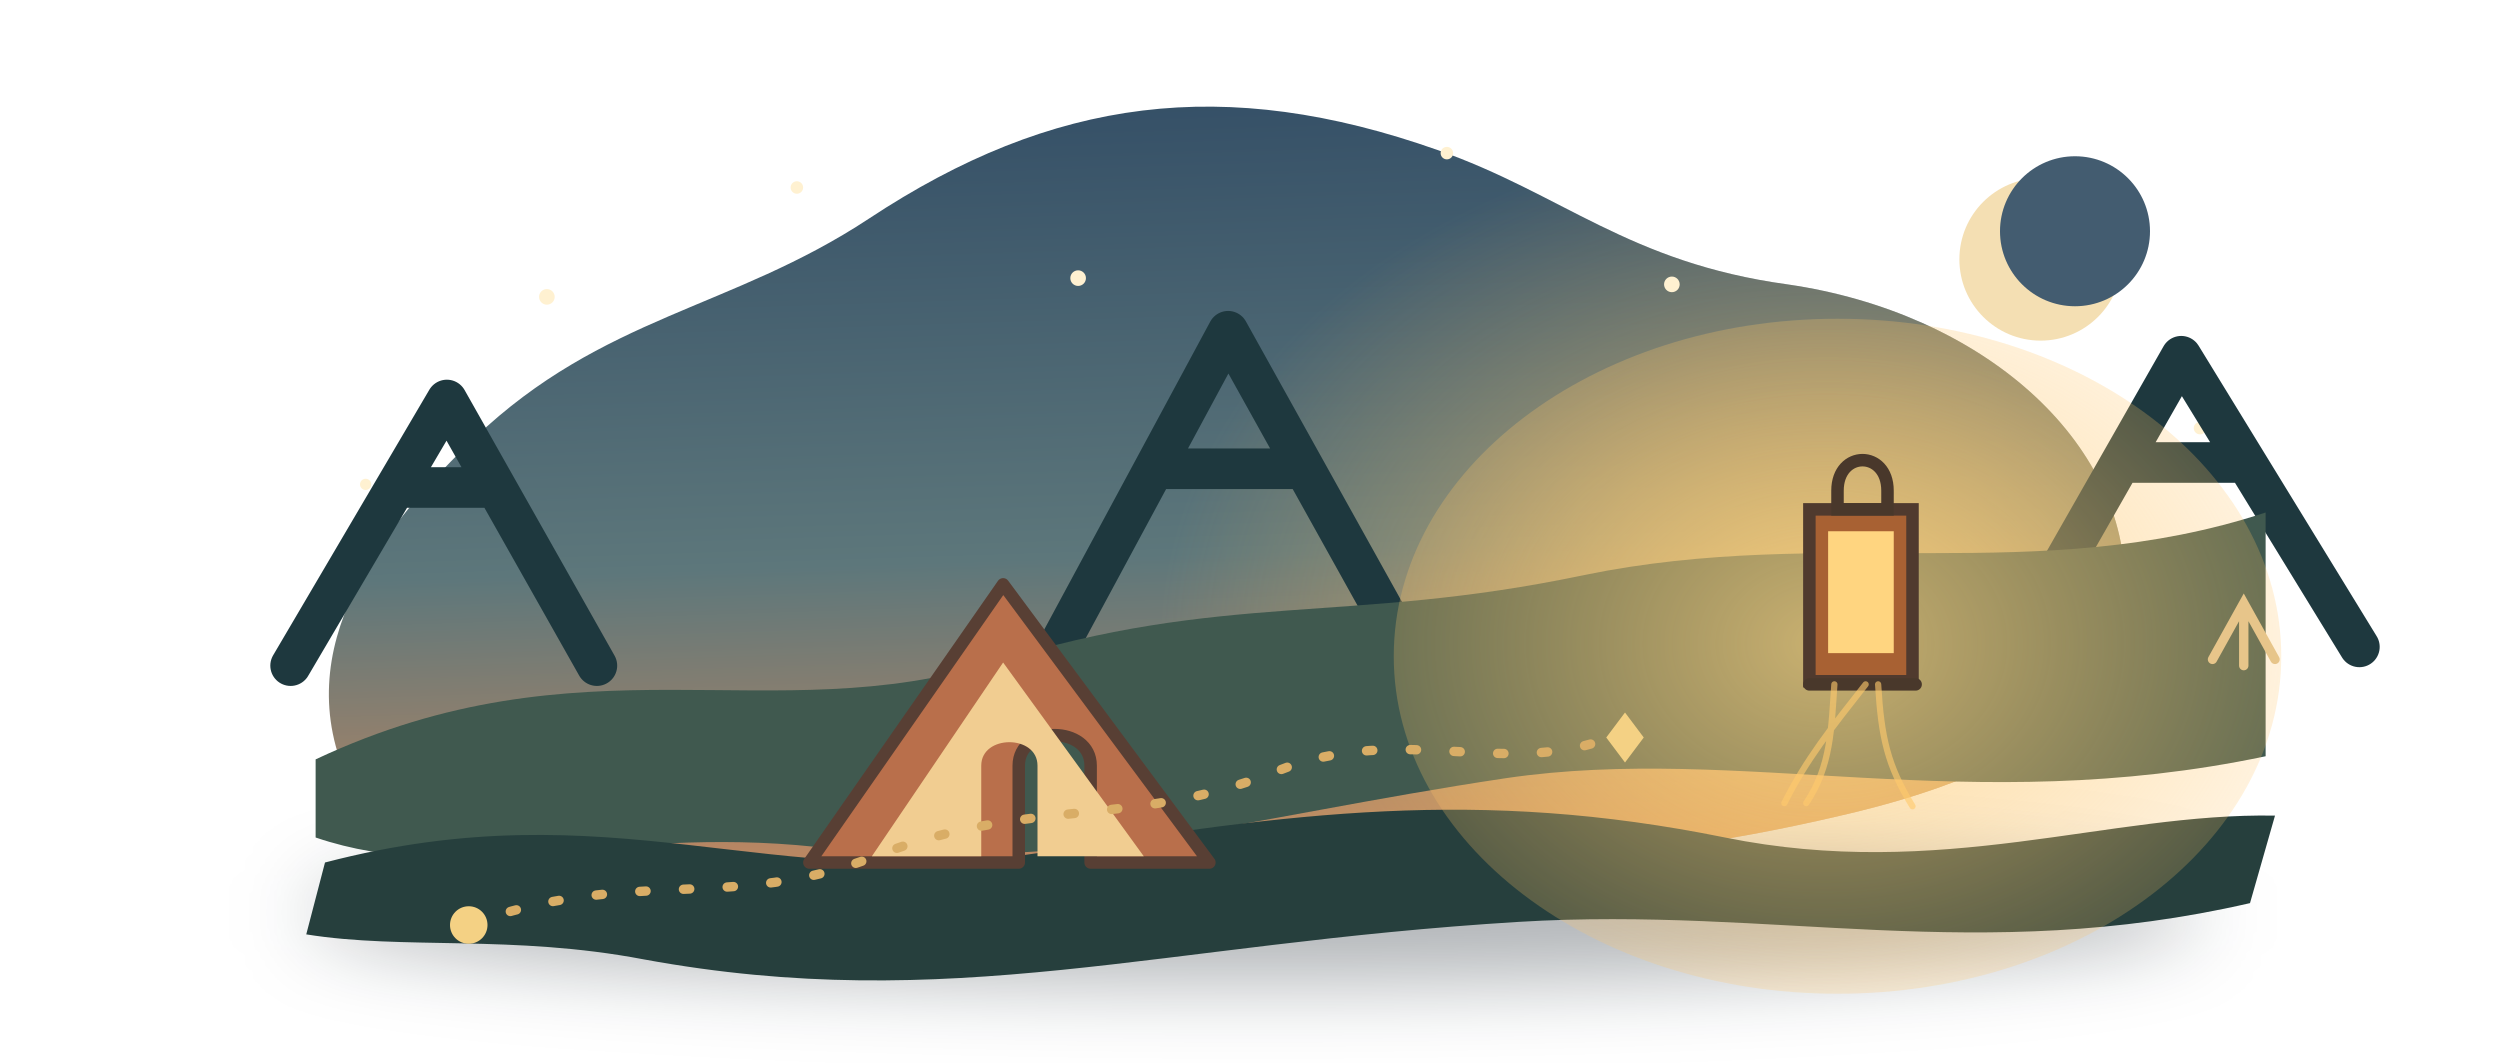
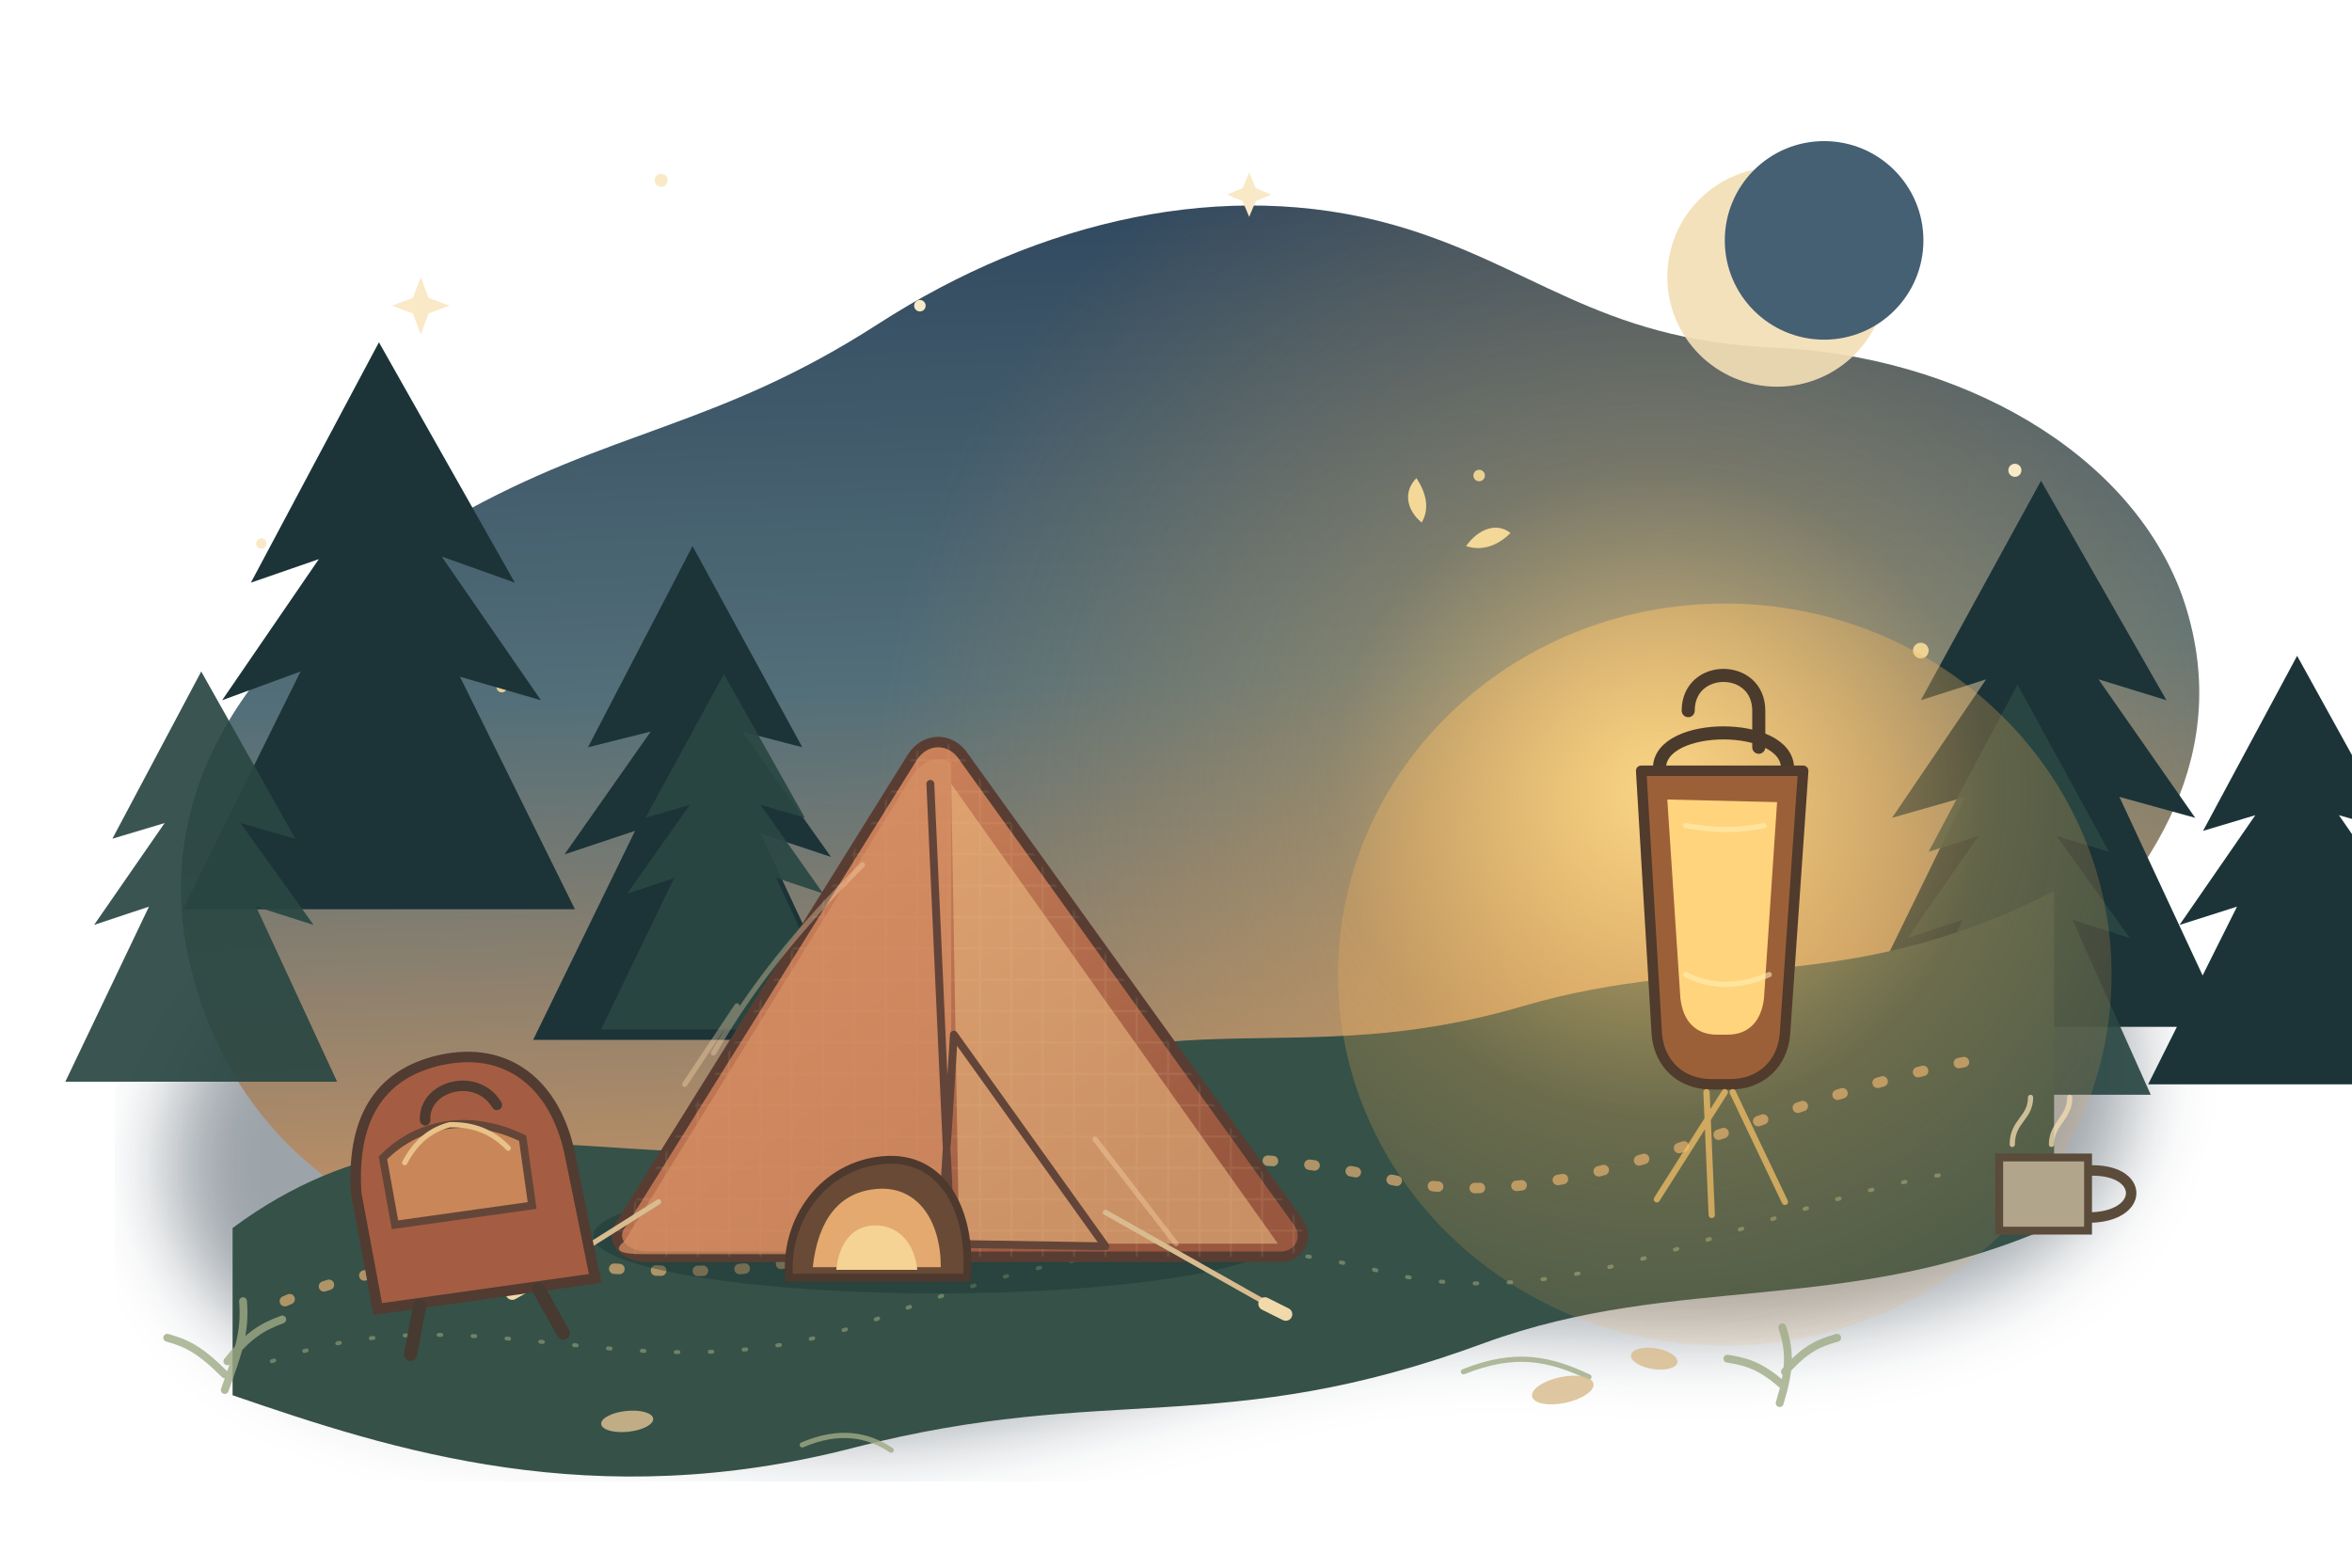
- <svg xmlns="http://www.w3.org/2000/svg" viewBox="0 0 800 340" fill="none">
+ <svg xmlns="http://www.w3.org/2000/svg" viewBox="0 0 900 600" fill="none" role="presentation">
  <defs>
-     <linearGradient id="twilight" x1="398" y1="17" x2="407" y2="292" gradientUnits="userSpaceOnUse">
-       <stop stop-color="#314c65" />
-       <stop offset=".58" stop-color="#5d777b" />
-       <stop offset="1" stop-color="#d18b5c" />
+     <linearGradient id="sky" x1="438" y1="3" x2="455" y2="498" gradientUnits="userSpaceOnUse">
+       <stop stop-color="#243a55" />
+       <stop offset=".52" stop-color="#536f79" />
+       <stop offset="1" stop-color="#d79760" />
    </linearGradient>
-     <radialGradient id="glow" cx="0" cy="0" r="1" gradientTransform="matrix(0 165 -213 0 584 206)" gradientUnits="userSpaceOnUse">
-       <stop stop-color="#ffd37e" stop-opacity=".72" />
-       <stop offset="1" stop-color="#ffbc5a" stop-opacity="0" />
+     <radialGradient id="lantern-glow" cx="0" cy="0" r="1" gradientTransform="matrix(0 296 -300 0 635 303)" gradientUnits="userSpaceOnUse">
+       <stop stop-color="#ffd886" stop-opacity=".8" />
+       <stop offset=".42" stop-color="#f6b45b" stop-opacity=".28" />
+       <stop offset="1" stop-color="#efa04c" stop-opacity="0" />
    </radialGradient>
-     <filter id="haze" x="0" y="0" width="800" height="340" color-interpolation-filters="sRGB" filterUnits="userSpaceOnUse">
-       <feGaussianBlur stdDeviation="13" />
+     <linearGradient id="tent" x1="257" y1="302" x2="400" y2="494" gradientUnits="userSpaceOnUse">
+       <stop stop-color="#d88b60" />
+       <stop offset="1" stop-color="#99573f" />
+     </linearGradient>
+     <filter id="ground-haze" x="44" y="328" width="817" height="239" color-interpolation-filters="sRGB" filterUnits="userSpaceOnUse">
+       <feGaussianBlur stdDeviation="15" />
    </filter>
+     <pattern id="canvas-weave" width="12" height="12" patternUnits="userSpaceOnUse">
+       <path d="M0 3h12M3 0v12" stroke="#f4c99d" stroke-opacity=".11" stroke-width=".8" />
+     </pattern>
  </defs>
-   <ellipse cx="401" cy="292" rx="304" ry="22" fill="#07141d" fill-opacity=".32" filter="url(#haze)" />
-   <path d="M112 251c-21-44 11-83 40-111 41-39 82-41 126-70 59-39 114-46 182-22 40 14 61 36 112 43 62 9 109 50 108 98-1 40-39 60-91 72-81 19-116 11-194 32-71 19-130 11-197 6-44-3-72-20-86-48Z" fill="url(#twilight)" />
-   <path d="M112 251c-21-44 11-83 40-111 41-39 82-41 126-70 59-39 114-46 182-22 40 14 61 36 112 43 62 9 109 50 108 98-1 40-39 60-91 72-81 19-116 11-194 32-71 19-130 11-197 6-44-3-72-20-86-48Z" fill="url(#glow)" />
-   <circle cx="653" cy="83" r="26" fill="#f4dfb3" />
-   <circle cx="664" cy="74" r="24" fill="#435c70" />
-   <g fill="#fff1d1">
-     <circle cx="175" cy="95" r="2.5" />
-     <circle cx="255" cy="60" r="2" />
-     <circle cx="345" cy="89" r="2.5" />
-     <circle cx="463" cy="49" r="2" />
-     <circle cx="535" cy="91" r="2.5" />
-     <circle cx="704" cy="137" r="2" />
-     <circle cx="117" cy="155" r="1.8" />
+   <path d="M76 404c31-51 94-80 165-72 56 6 92-24 143-32 63-10 104 20 163 14 61-7 117-42 186-12 57 25 85 68 82 115-3 50-46 79-104 88-77 13-134-7-204 8-77 16-137 45-220 35-62-7-122 0-174-29-44-24-62-69-37-115Z" fill="#091b29" fill-opacity=".4" filter="url(#ground-haze)" />
+   <path d="M71 361c-12-72 39-127 103-163 60-34 100-34 162-74 62-40 133-56 197-38 53 15 78 44 145 47 72 3 137 40 157 95 21 60-12 108-50 143-41 39-91 59-162 65-81 7-139 39-220 39-76 0-128 22-208 6-68-14-112-56-124-120Z" fill="url(#sky)" />
+   <path d="M71 361c-12-72 39-127 103-163 60-34 100-34 162-74 62-40 133-56 197-38 53 15 78 44 145 47 72 3 137 40 157 95 21 60-12 108-50 143-41 39-91 59-162 65-81 7-139 39-220 39-76 0-128 22-208 6-68-14-112-56-124-120Z" fill="url(#lantern-glow)" />
+   <circle cx="680" cy="106" r="42" fill="#f2dfb5" fill-opacity=".92" />
+   <circle cx="698" cy="92" r="38" fill="#455f73" />
+   <g fill="#fae9c7">
+     <path d="m161 106 3 8 8 3-8 3-3 8-3-8-8-3 8-3 3-8Z" />
+     <circle cx="253" cy="69" r="2.5" />
+     <circle cx="352" cy="117" r="2.2" />
+     <path d="m478 66 2.5 6 6 2.5-6 2.5-2.5 6-2.5-6-6-2.5 6-2.5 2.5-6Z" />
+     <circle cx="771" cy="180" r="2.5" />
+     <circle cx="100" cy="208" r="2" />
  </g>
-   <path d="m93 213 50-85 48 85m-33-57h-30m203 65 62-115 64 115m-43-71h-42m273 57 53-93 57 93m-39-59h-37" stroke="#1e383e" stroke-width="13" stroke-linecap="round" stroke-linejoin="round" />
-   <path d="M101 243c85-40 146-9 217-31 74-23 113-12 189-28 78-16 145 4 218-20v78c-95 20-168-4-243 7-87 13-139 31-221 22-66-7-113 13-160-3v-25Z" fill="#40594f" />
-   <path d="M104 276c92-24 142 10 228-3 82-13 141-21 220-5 69 14 123-8 176-7l-8 28c-87 20-152 1-234 6-115 7-182 30-280 12-42-8-77-3-108-8l6-23Z" fill="#263f3d" />
-   <ellipse cx="588" cy="210" rx="142" ry="108" fill="url(#glow)" />
-   <path d="m259 276 62-89 66 89h-38v-31c0-13-23-13-23 0v31h-67Z" fill="#b96f4b" stroke="#583f34" stroke-width="4" stroke-linejoin="round" />
-   <path d="m279 274 42-62 45 62h-34v-29c0-10-18-10-18 0v29h-35Z" fill="#f1cd91" />
-   <path d="M579 163h33v55h-33z" fill="#a86133" stroke="#503a2e" stroke-width="4" />
-   <path d="M585 170h21v39h-21z" fill="#ffd580" />
-   <path d="M588 157c0-13 16-13 16 0v6h-16v-6Zm-9 62h34" stroke="#49382b" stroke-width="4" stroke-linecap="round" />
-   <path d="M597 219c-11 14-19 24-26 38m30-38c1 17 3 26 11 39m-25-39c-1 14-1 26-9 38" stroke="#ffc96c" stroke-opacity=".62" stroke-width="2" stroke-linecap="round" />
-   <path d="M150 296c51-19 85-4 130-22 49-19 83-9 128-27 42-17 76 4 112-13" stroke="#d9ad66" stroke-width="3" stroke-linecap="round" stroke-dasharray="2 12" />
-   <circle cx="150" cy="296" r="6" fill="#f4d184" />
-   <path d="m520 228 6 8-6 8-6-8 6-8Z" fill="#f4d184" />
-   <path d="m708 211 10-18 10 18m-10-17v19" stroke="#e7c58a" stroke-width="3" stroke-linecap="round" />
+   <g fill="#ffe29a" opacity=".85">
+     <circle cx="735" cy="249" r="3" />
+     <circle cx="779" cy="292" r="2.2" />
+     <circle cx="566" cy="182" r="2.2" />
+     <circle cx="192" cy="263" r="2" />
+   </g>
+   <g fill="#1c3438">
+     <path d="m70 348 45-91-30 11 37-54-26 9 49-92 52 92-28-10 38 55-31-9 44 89H70Zm134 50 39-80-27 9 33-47-24 6 40-77 42 77-23-6 34 48-27-9 37 79h-124Zm505-5 43-88-28 8 36-53-25 8 46-84 48 84-26-8 37 53-29-8 41 88H709Zm113 22 34-68-22 7 29-42-20 6 36-67 37 67-21-6 29 42-23-7 34 68h-113Z" />
+   </g>
+   <g fill="#294742" opacity=".92">
+     <path d="m25 414 32-67-21 7 27-39-20 6 34-64 36 64-21-6 28 39-22-7 31 67H25Zm205-20 28-58-18 6 24-34-17 5 30-55 31 55-17-5 24 34-18-6 27 58h-94Zm489 25 32-67-21 7 27-39-19 6 34-64 35 64-20-6 28 39-22-7 30 67h-104Z" />
+   </g>
+   <path d="M89 470c93-69 176 1 274-48 86-42 132-11 220-37 72-21 123-3 203-44v128c-79 35-144 18-218 45-100 37-144 15-241 40-100 26-177 1-238-20V470Z" fill="#365147" />
+   <path d="M109 498c78-34 150 7 224-24 69-28 128-39 197-23 75 17 138-29 224-45" stroke="#d4aa71" stroke-width="4" stroke-linecap="round" stroke-dasharray="2 14" opacity=".76" />
+   <path d="M104 521c81-29 142 17 231-16 72-27 124-36 195-18 75 18 143-27 217-38" stroke="#9eaa84" stroke-width="1.5" stroke-linecap="round" stroke-dasharray="1 12" opacity=".55" />
+   <ellipse cx="359" cy="473" rx="132" ry="22" fill="#162e31" fill-opacity=".38" />
+   <path d="m238 468 111-178c5-8 15-8 20 0l128 178c4 6 0 13-7 13H248c-10 0-15-7-10-13Z" fill="url(#tent)" stroke="#593d32" stroke-width="4" stroke-linejoin="round" />
+   <path d="m238 468 111-178c5-8 15-8 20 0l128 178c4 6 0 13-7 13H248c-10 0-15-7-10-13Z" fill="url(#canvas-weave)" />
+   <path d="m239 475 110-178c4-6 10-8 15-5v188H247c-9 0-13-1-8-5Z" fill="#d79064" fill-opacity=".72" />
+   <path d="M364 300 489 476H367l-3-176Z" fill="#f0bd82" fill-opacity=".56" />
+   <path d="m356 300 8 178m-4-2 63 1-58-81-5 80Z" stroke="#634438" stroke-width="3" stroke-linecap="round" stroke-linejoin="round" />
+   <path d="m252 460-54 34m225-30 62 35" stroke="#d8bc90" stroke-width="2" stroke-linecap="round" />
+   <path d="m196 495 9-5m279 9 8 4" stroke="#f0d9aa" stroke-width="5" stroke-linecap="round" />
+   <path d="M273 403c15-26 33-48 57-72m-68 84 20-30m137 51 31 40" stroke="#ffddb1" stroke-opacity=".35" stroke-width="2" stroke-linecap="round" />
+   <path d="M302 489c-2-22 13-43 36-45 23-2 34 20 32 45h-68Z" fill="#684a37" stroke="#4d392e" stroke-width="3" />
+   <path d="M311 485c2-18 10-29 25-30 15-1 24 12 24 30h-49Z" fill="#e4a96e" />
+   <path d="M320 486c1-10 6-17 15-17s15 7 16 17h-31Z" fill="#f4d394" />
+   <ellipse cx="660" cy="373" rx="148" ry="142" fill="url(#lantern-glow)" />
+   <path d="M646 272c0-18 27-18 27 0v14m-38 8c0-18 49-18 49 0v12h-49v-12Z" stroke="#4b3b2c" stroke-width="5" stroke-linecap="round" />
+   <path d="M628 295h62l-7 101c-1 11-9 19-21 19h-7c-12 0-20-8-21-19l-6-101Z" fill="#9c6039" stroke="#503b2c" stroke-width="4" stroke-linejoin="round" />
+   <path d="m638 306 42 1-5 75c-1 9-6 14-14 14h-4c-8 0-13-5-14-14l-5-76Z" fill="#ffd47d" />
+   <path d="M645 316c12 2 20 2 30 0m-30 57c10 5 20 5 32 0" stroke="#fff0b5" stroke-opacity=".58" stroke-width="2" stroke-linecap="round" />
+   <path d="m660 418-26 41m29-41 20 42m-30-42 2 47" stroke="#ffc769" stroke-opacity=".68" stroke-width="2.4" stroke-linecap="round" />
+   <g transform="translate(132 426) rotate(-8)">
+     <path d="M0 31c2-27 14-44 39-46 26-2 42 15 44 42l3 49H2L0 31Z" fill="#a45d42" stroke="#523b31" stroke-width="4" />
+     <path d="M12 19c16-12 36-12 54 0v26H13l-1-26Z" fill="#c98759" stroke="#634638" stroke-width="3" />
+     <path d="M20 22c5-7 11-11 19-12 9 1 16 5 21 12" stroke="#e9c28a" stroke-width="2" stroke-linecap="round" />
+     <path d="m18 77-6 18m52-18 7 18" stroke="#473a31" stroke-width="5" stroke-linecap="round" />
+     <path d="M30 7c1-13 22-16 28-2" stroke="#4d3a30" stroke-width="4" stroke-linecap="round" />
+   </g>
+   <path d="M765 443h34v28h-34z" fill="#b1a58b" stroke="#5a4b3a" stroke-width="3" />
+   <path d="M799 448c22-1 22 18 0 18" stroke="#5a4b3a" stroke-width="4" />
+   <path d="M770 438c0-9 7-10 7-18m8 18c0-8 7-10 7-18" stroke="#f4ddb0" stroke-opacity=".75" stroke-width="2" stroke-linecap="round" />
+   <g stroke="#9eaa84" stroke-linecap="round" stroke-linejoin="round" opacity=".8">
+     <path d="M86 532c5-14 8-22 7-34m-7 28c-10-10-15-12-22-14m23 9c8-10 13-13 21-16m573 32c4-13 4-20 1-29m0 22c-9-8-15-9-21-10m22 5c8-9 13-11 20-13" stroke-width="3" />
+     <path d="M560 525c20-8 33-5 48 2m-301 26c14-6 25-4 34 2" stroke-width="2" />
+   </g>
+   <g fill="#d8bd91" opacity=".85">
+     <ellipse cx="598" cy="532" rx="12" ry="5" transform="rotate(-12 598 532)" />
+     <ellipse cx="633" cy="520" rx="9" ry="4" transform="rotate(9 633 520)" />
+     <ellipse cx="240" cy="544" rx="10" ry="4" transform="rotate(-6 240 544)" />
+   </g>
+   <path d="M544 200c-6-5-7-12-2-17 4 6 5 12 2 17Zm17 9c5-7 12-9 17-5-5 5-11 7-17 5Z" fill="#f4d897" />
</svg>
